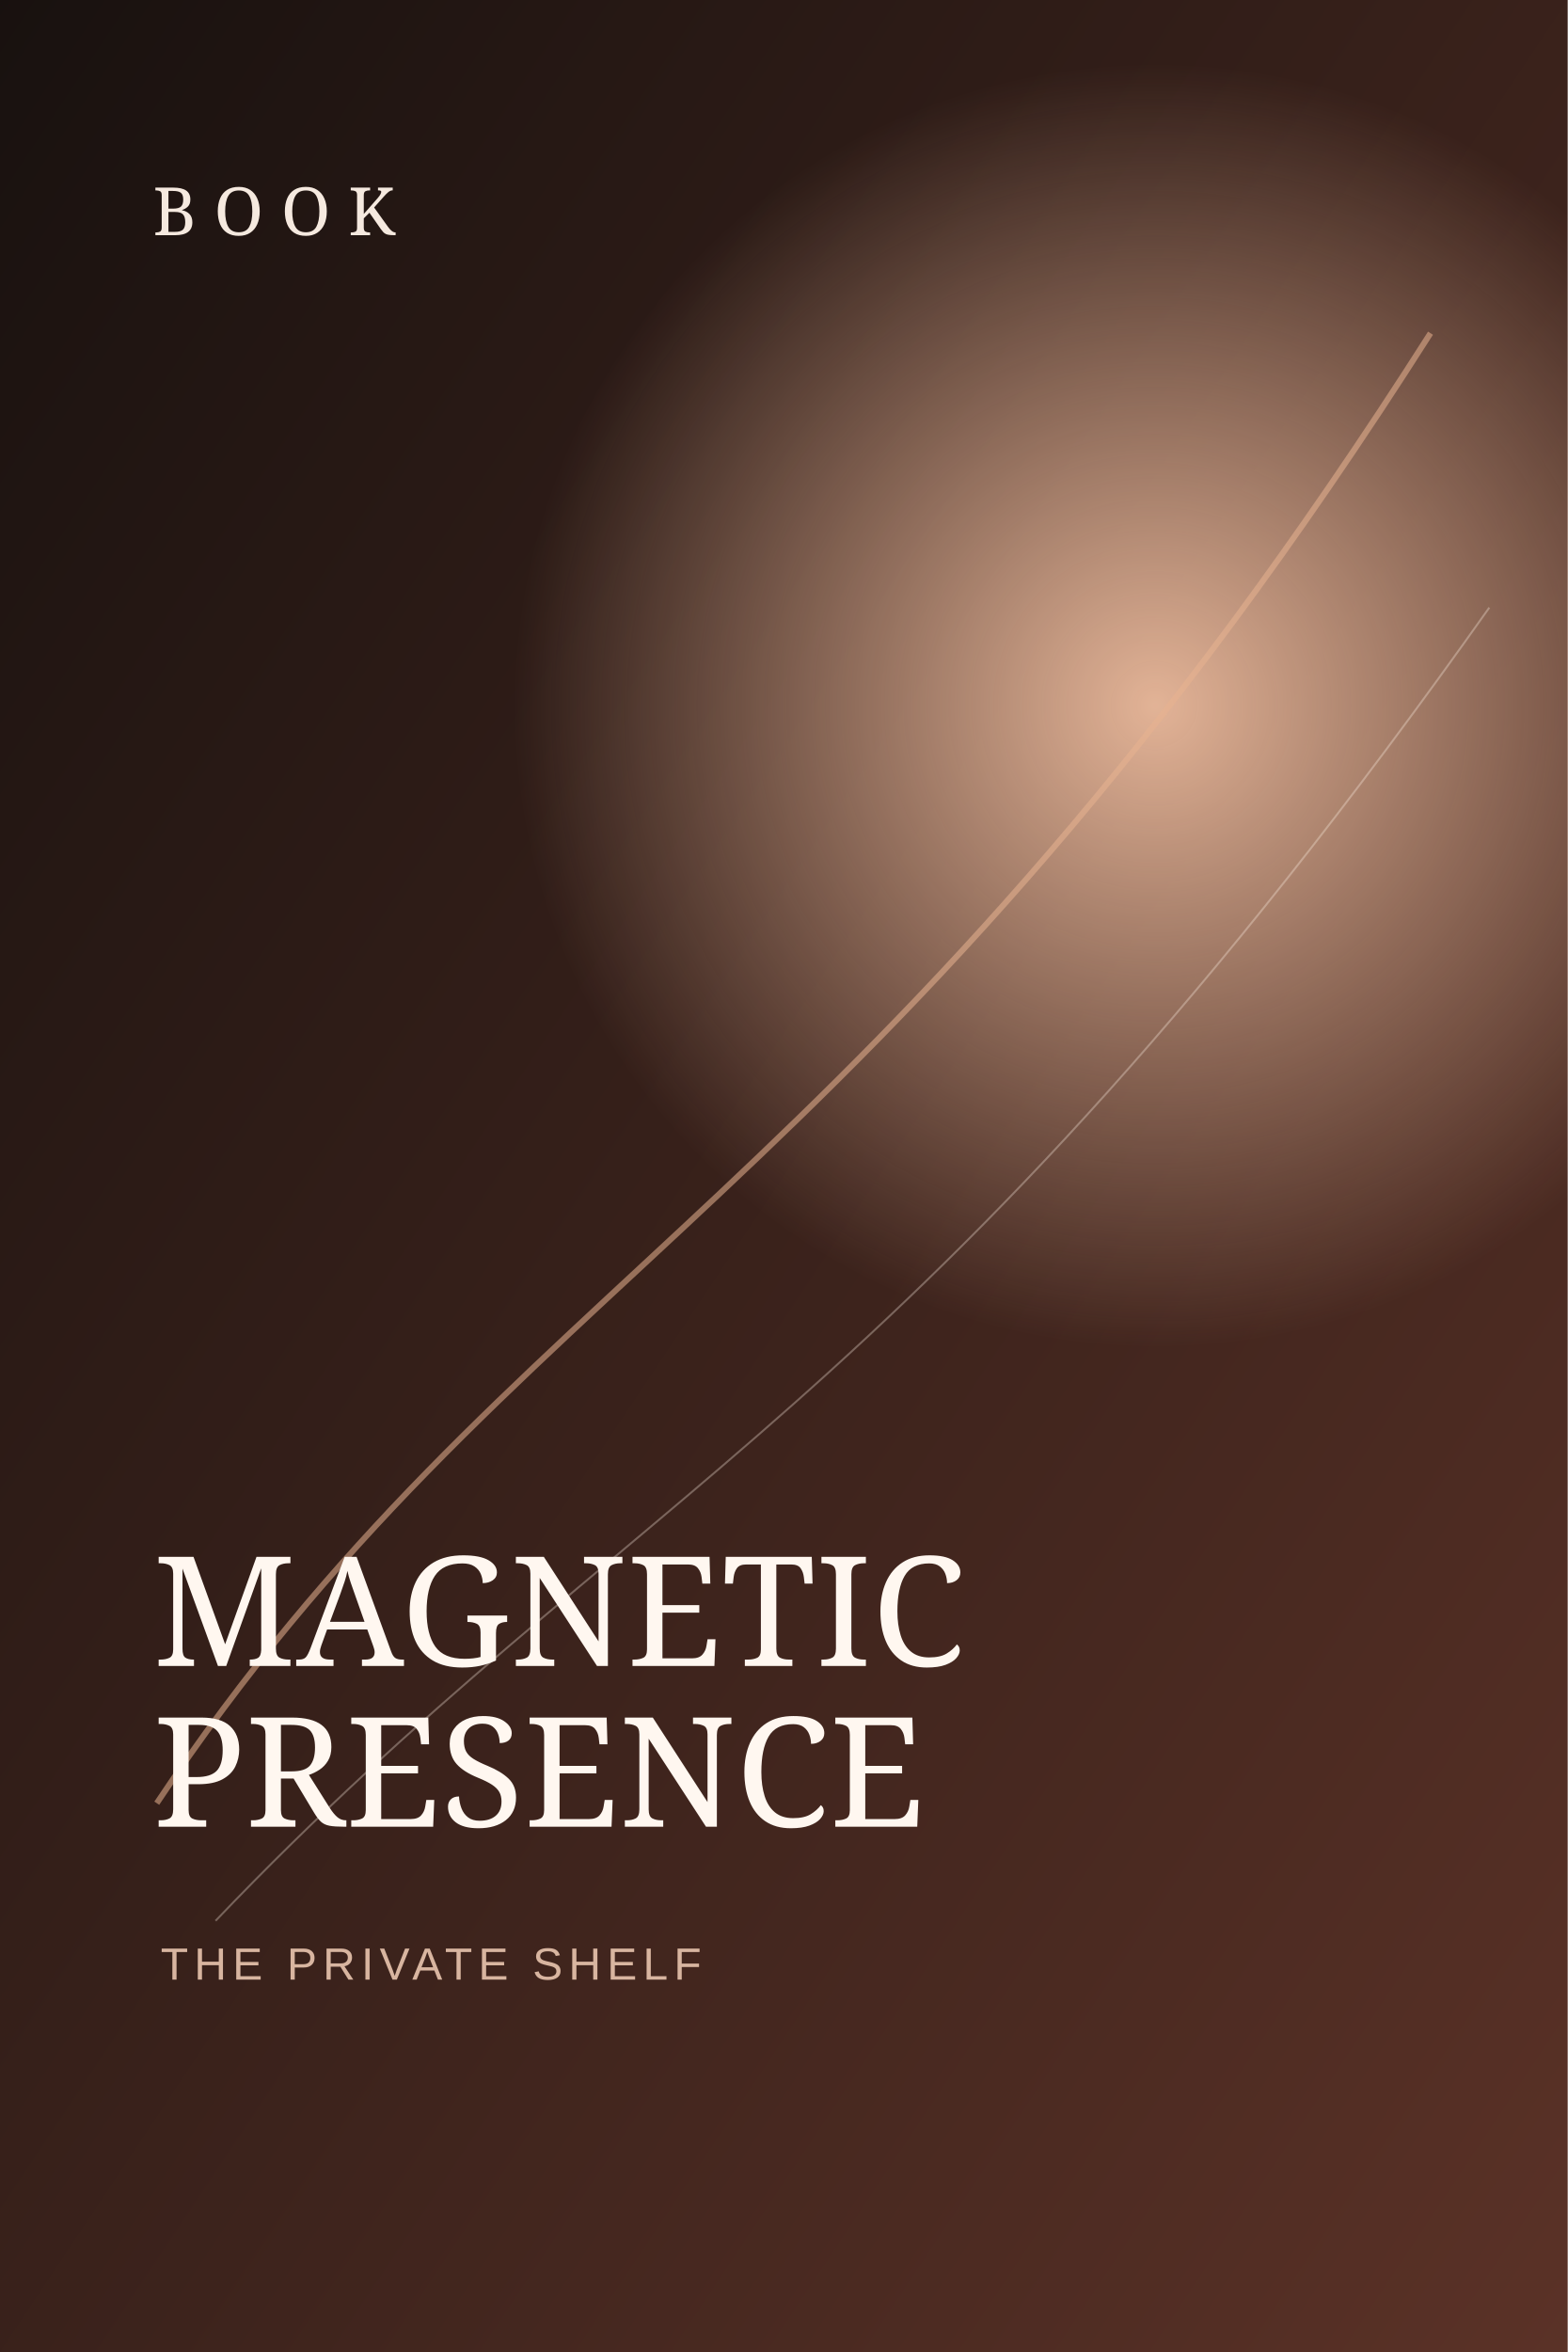
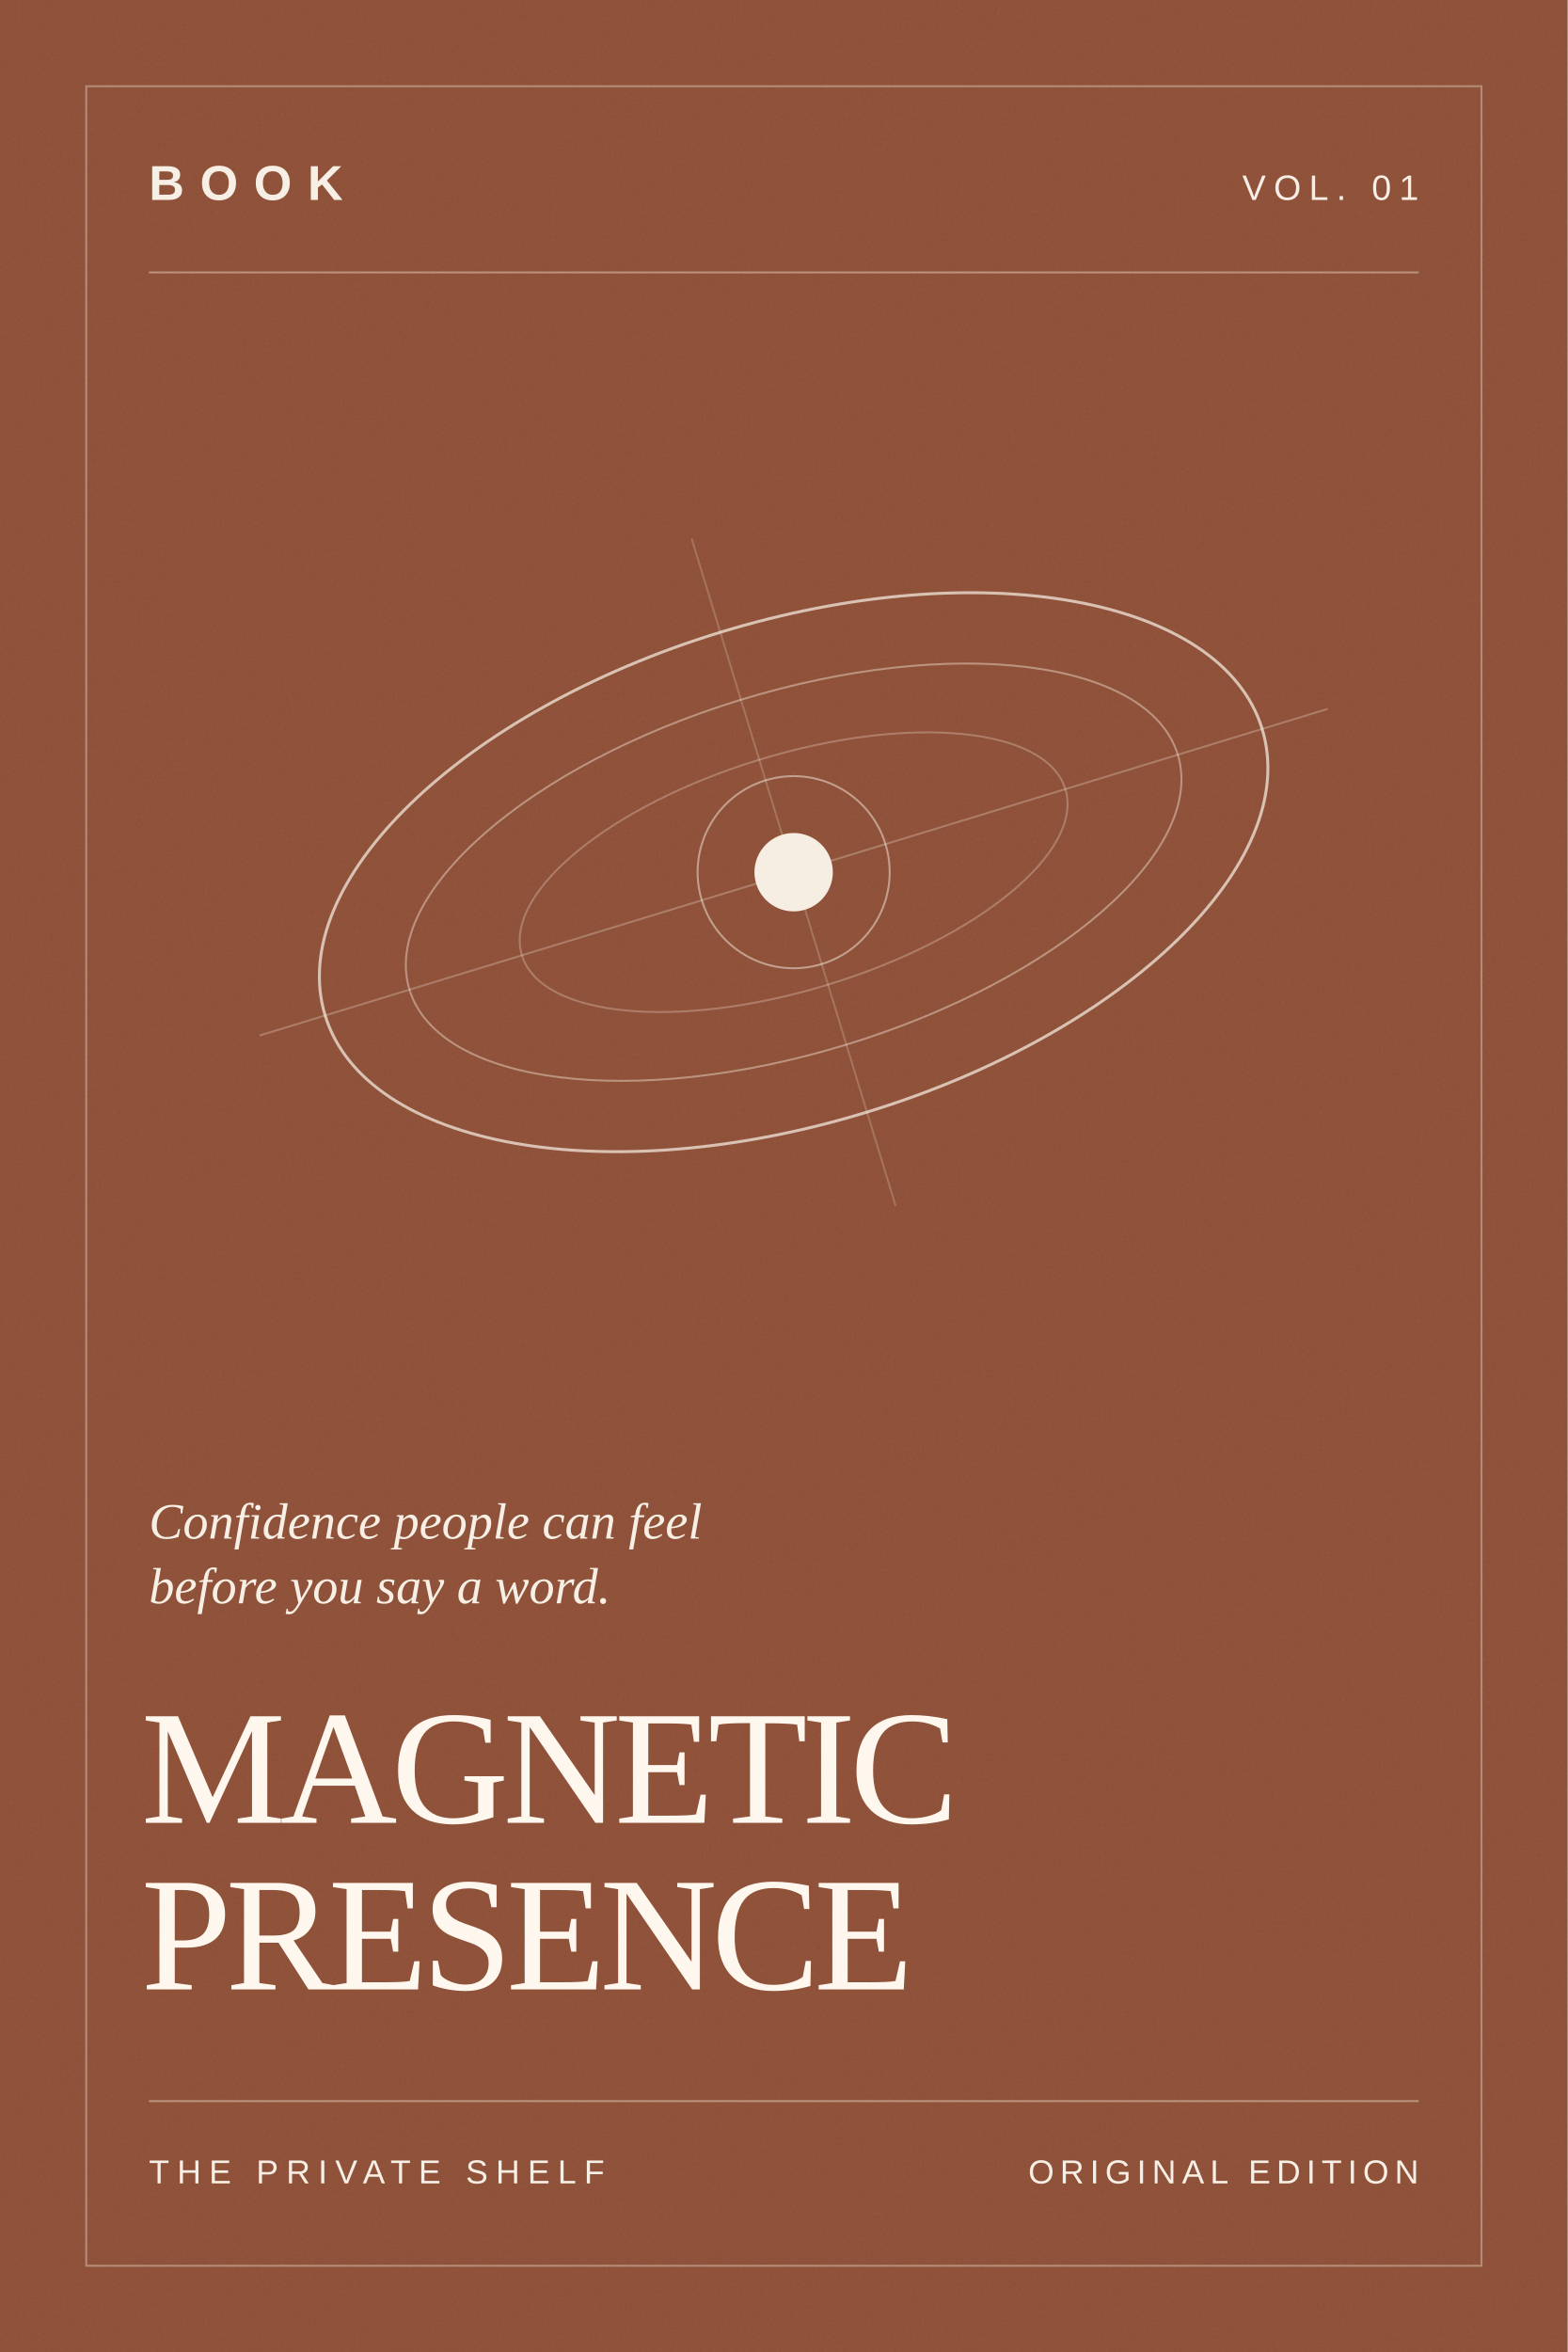
- <svg xmlns="http://www.w3.org/2000/svg" viewBox="0 0 800 1200">
+ <svg xmlns="http://www.w3.org/2000/svg" viewBox="0 0 800 1200" role="img" aria-labelledby="title desc">
  <defs>
-     <linearGradient id="g" x1="0" y1="0" x2="1" y2="1">
-       <stop stop-color="#18110f" />
-       <stop offset="1" stop-color="#5b3227" />
-     </linearGradient>
-     <radialGradient id="r">
-       <stop stop-color="#f5c3a4" stop-opacity=".9" />
-       <stop offset="1" stop-color="#f5c3a4" stop-opacity="0" />
-     </radialGradient>
+     <filter id="paper" x="-10%" y="-10%" width="120%" height="120%">
+       <feTurbulence type="fractalNoise" baseFrequency="0.7" numOctaves="3" seed="18" result="n" />
+       <feColorMatrix in="n" type="saturate" values="0" result="mono" />
+       <feComponentTransfer in="mono" result="soft">
+         <feFuncA type="table" tableValues="0 0.055" />
+       </feComponentTransfer>
+       <feBlend in="SourceGraphic" in2="soft" mode="soft-light" />
+     </filter>
  </defs>
-   <rect width="800" height="1200" fill="url(#g)" />
-   <circle cx="590" cy="360" r="330" fill="url(#r)" />
-   <path d="M80 920 C260 650 450 610 730 170" fill="none" stroke="#e7b28f" stroke-width="3" opacity=".55" />
-   <path d="M110 980 C320 760 470 720 760 310" fill="none" stroke="#fff1e6" stroke-width="1" opacity=".32" />
-   <text x="78" y="120" fill="#f5e9df" font-family="Georgia,serif" font-size="34" letter-spacing="9">BOOK</text>
-   <text x="78" y="850" fill="#fff7f0" font-family="Georgia,serif" font-size="78">MAGNETIC</text>
-   <text x="78" y="932" fill="#fff7f0" font-family="Georgia,serif" font-size="78">PRESENCE</text>
-   <text x="82" y="1010" fill="#d8b5a0" font-family="Arial,sans-serif" font-size="23" letter-spacing="3">THE PRIVATE SHELF</text>
+   <rect width="800" height="1200" fill="#8E4F36" />
+   <g filter="url(#paper)">
+     <rect x="44" y="44" width="712" height="1112" fill="none" stroke="#F3EADD" stroke-opacity=".38" />
+     <text x="76" y="102" fill="#F8F0E5" font-family="Arial,Helvetica,sans-serif" font-size="25" font-weight="700" letter-spacing="8">BOOK</text>
+     <text x="724" y="102" fill="#F8F0E5" font-family="Arial,Helvetica,sans-serif" font-size="18" text-anchor="end" letter-spacing="4">VOL. 01</text>
+     <line x1="76" y1="139" x2="724" y2="139" stroke="#F3EADD" stroke-opacity=".42" />
+     <g transform="translate(405 445) rotate(-17)" fill="none" stroke="#F7EEE2">
+       <ellipse rx="250" ry="128" stroke-width="1.5" stroke-opacity=".72" />
+       <ellipse rx="205" ry="92" stroke-width="1" stroke-opacity=".42" />
+       <ellipse rx="145" ry="60" stroke-width="1" stroke-opacity=".28" />
+       <path d="M-285 0H285" stroke-width="1" stroke-opacity=".28" />
+       <path d="M0-178V178" stroke-width="1" stroke-opacity=".22" />
+       <circle cx="0" cy="0" r="20" fill="#F7EEE2" stroke="none" />
+       <circle cx="0" cy="0" r="49" stroke-width="1" stroke-opacity=".5" />
+     </g>
+     <text x="76" y="785" fill="#F8F0E5" font-family="Georgia,'Times New Roman',serif" font-size="26" font-style="italic">Confidence people can feel</text>
+     <text x="76" y="818" fill="#F8F0E5" font-family="Georgia,'Times New Roman',serif" font-size="26" font-style="italic">before you say a word.</text>
+     <text x="72" y="930" fill="#FFF8EF" font-family="Georgia,'Times New Roman',serif" font-size="83" letter-spacing="-3">MAGNETIC</text>
+     <text x="72" y="1015" fill="#FFF8EF" font-family="Georgia,'Times New Roman',serif" font-size="83" letter-spacing="-3">PRESENCE</text>
+     <line x1="76" y1="1072" x2="724" y2="1072" stroke="#F3EADD" stroke-opacity=".42" />
+     <text x="76" y="1114" fill="#F8F0E5" font-family="Arial,Helvetica,sans-serif" font-size="17" letter-spacing="4">THE PRIVATE SHELF</text>
+     <text x="724" y="1114" fill="#F8F0E5" font-family="Arial,Helvetica,sans-serif" font-size="17" text-anchor="end" letter-spacing="3">ORIGINAL EDITION</text>
+   </g>
</svg>
